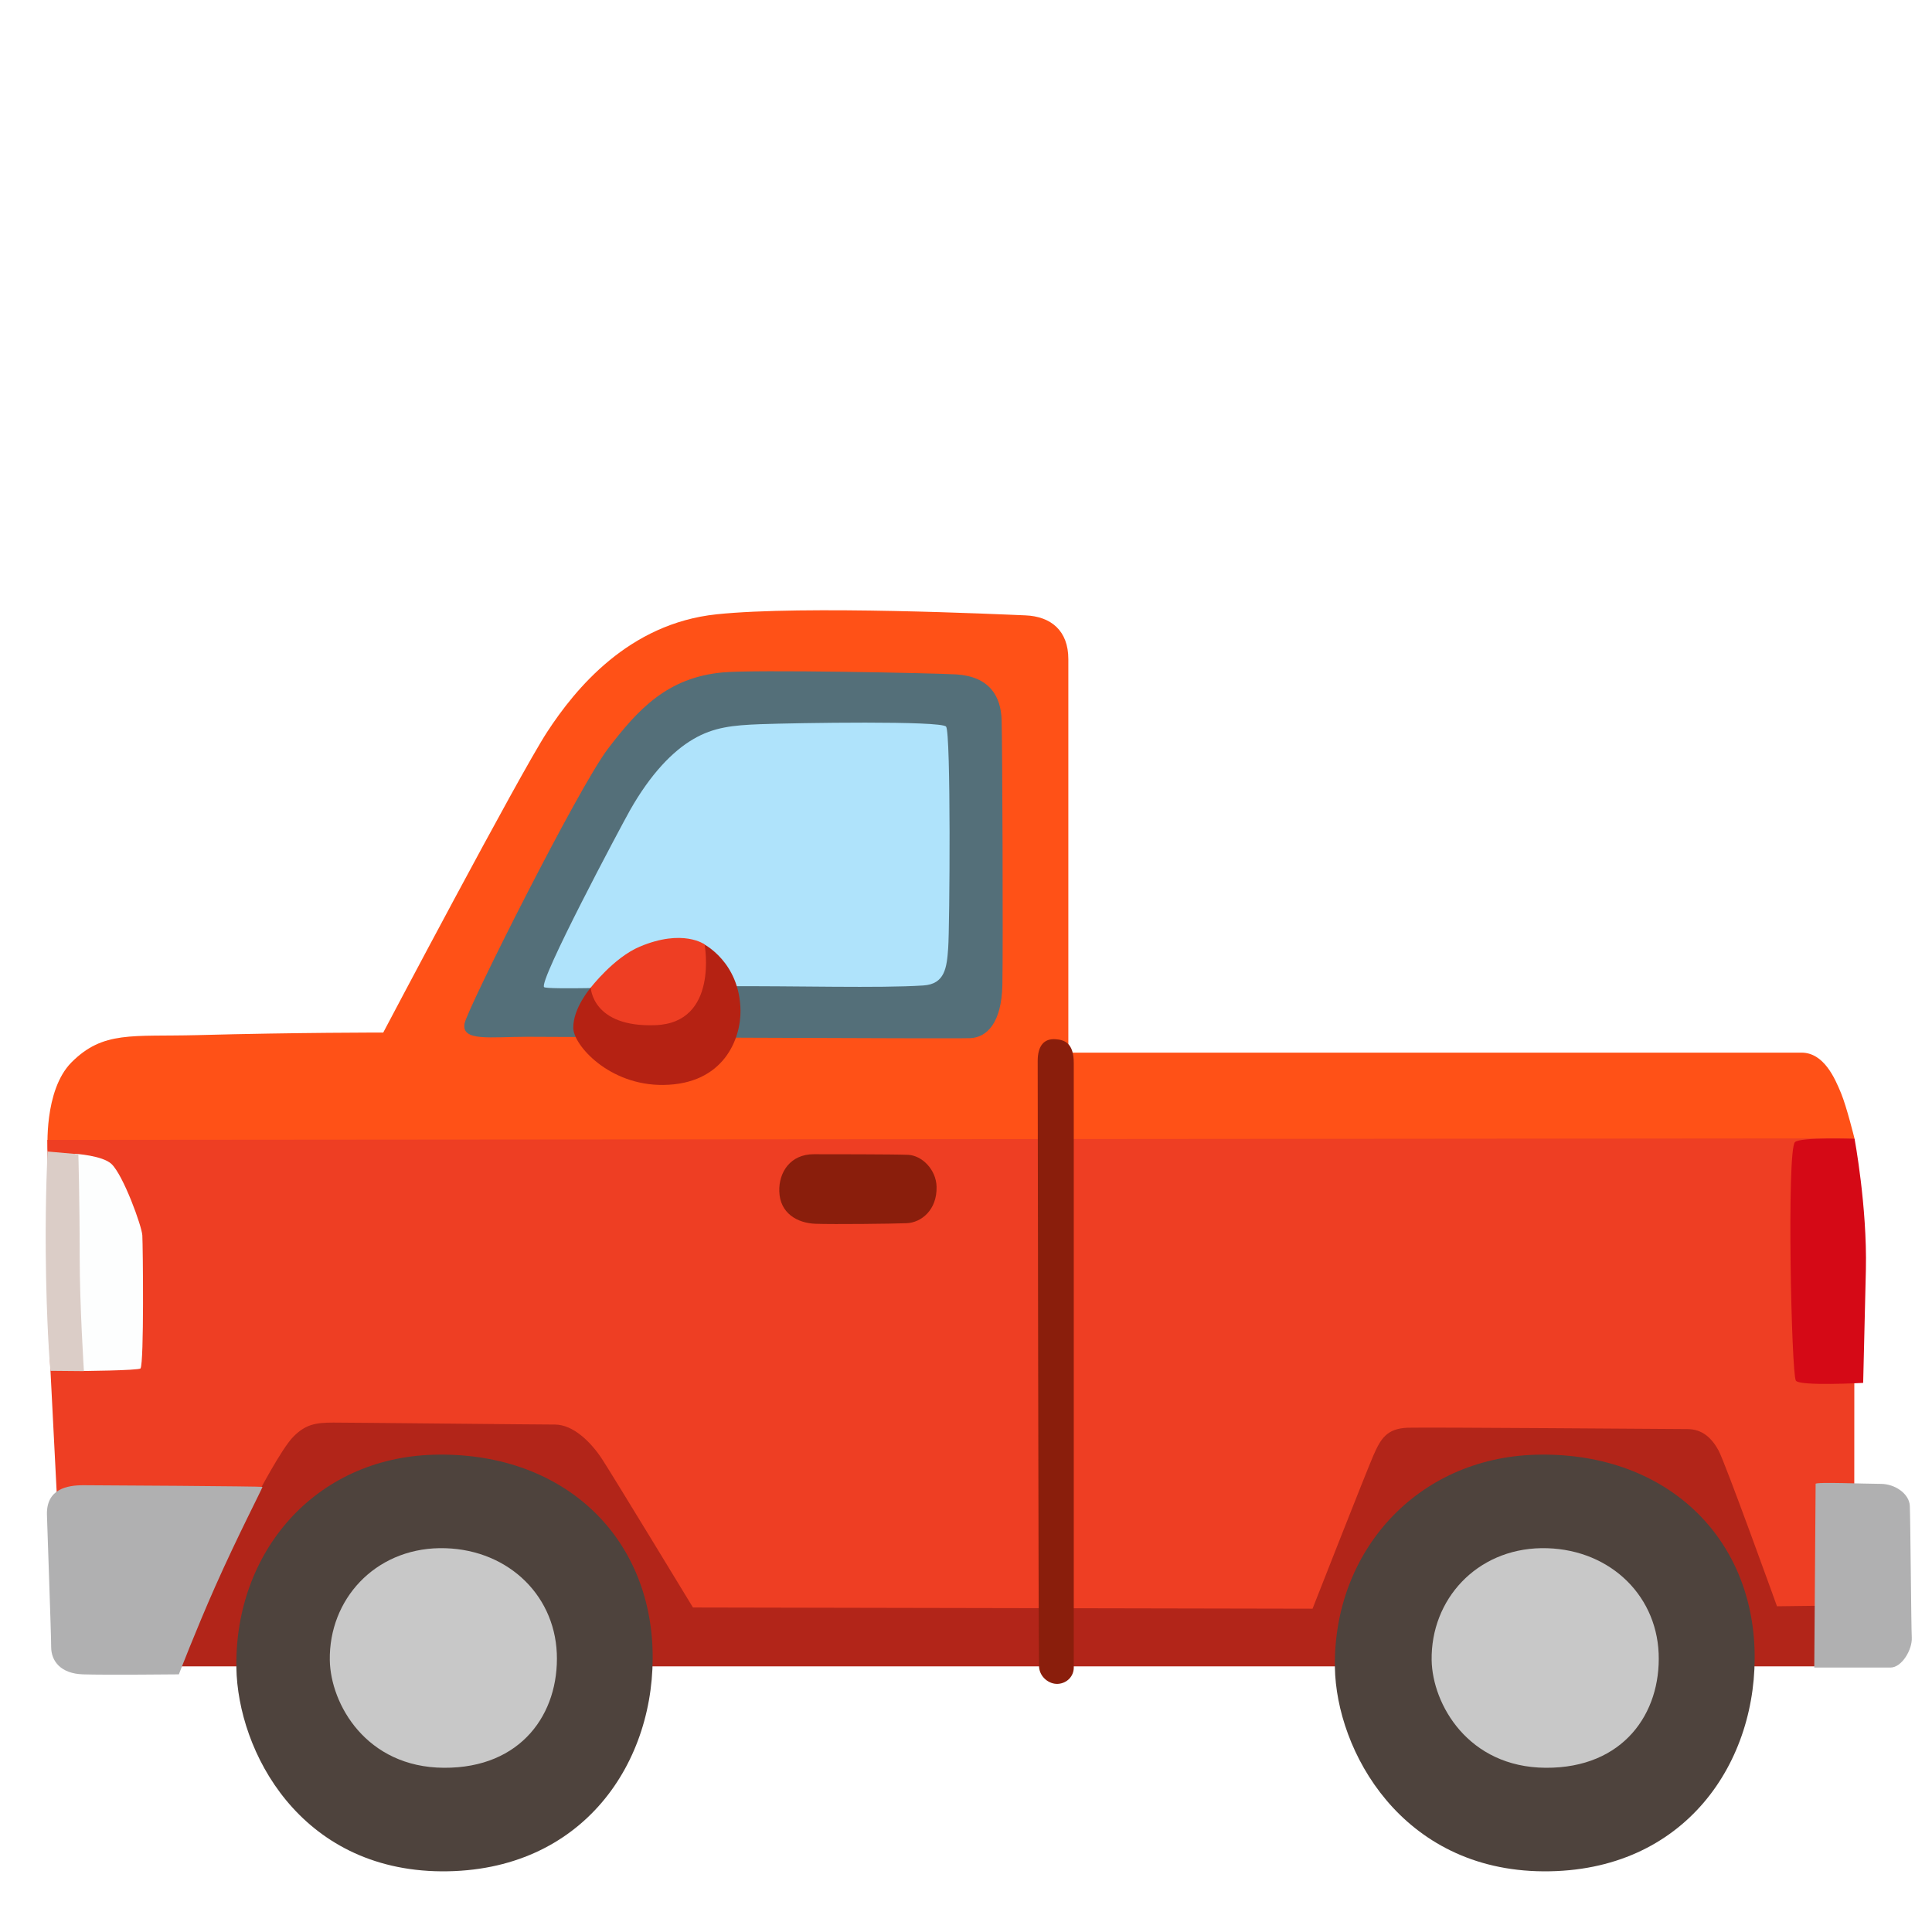
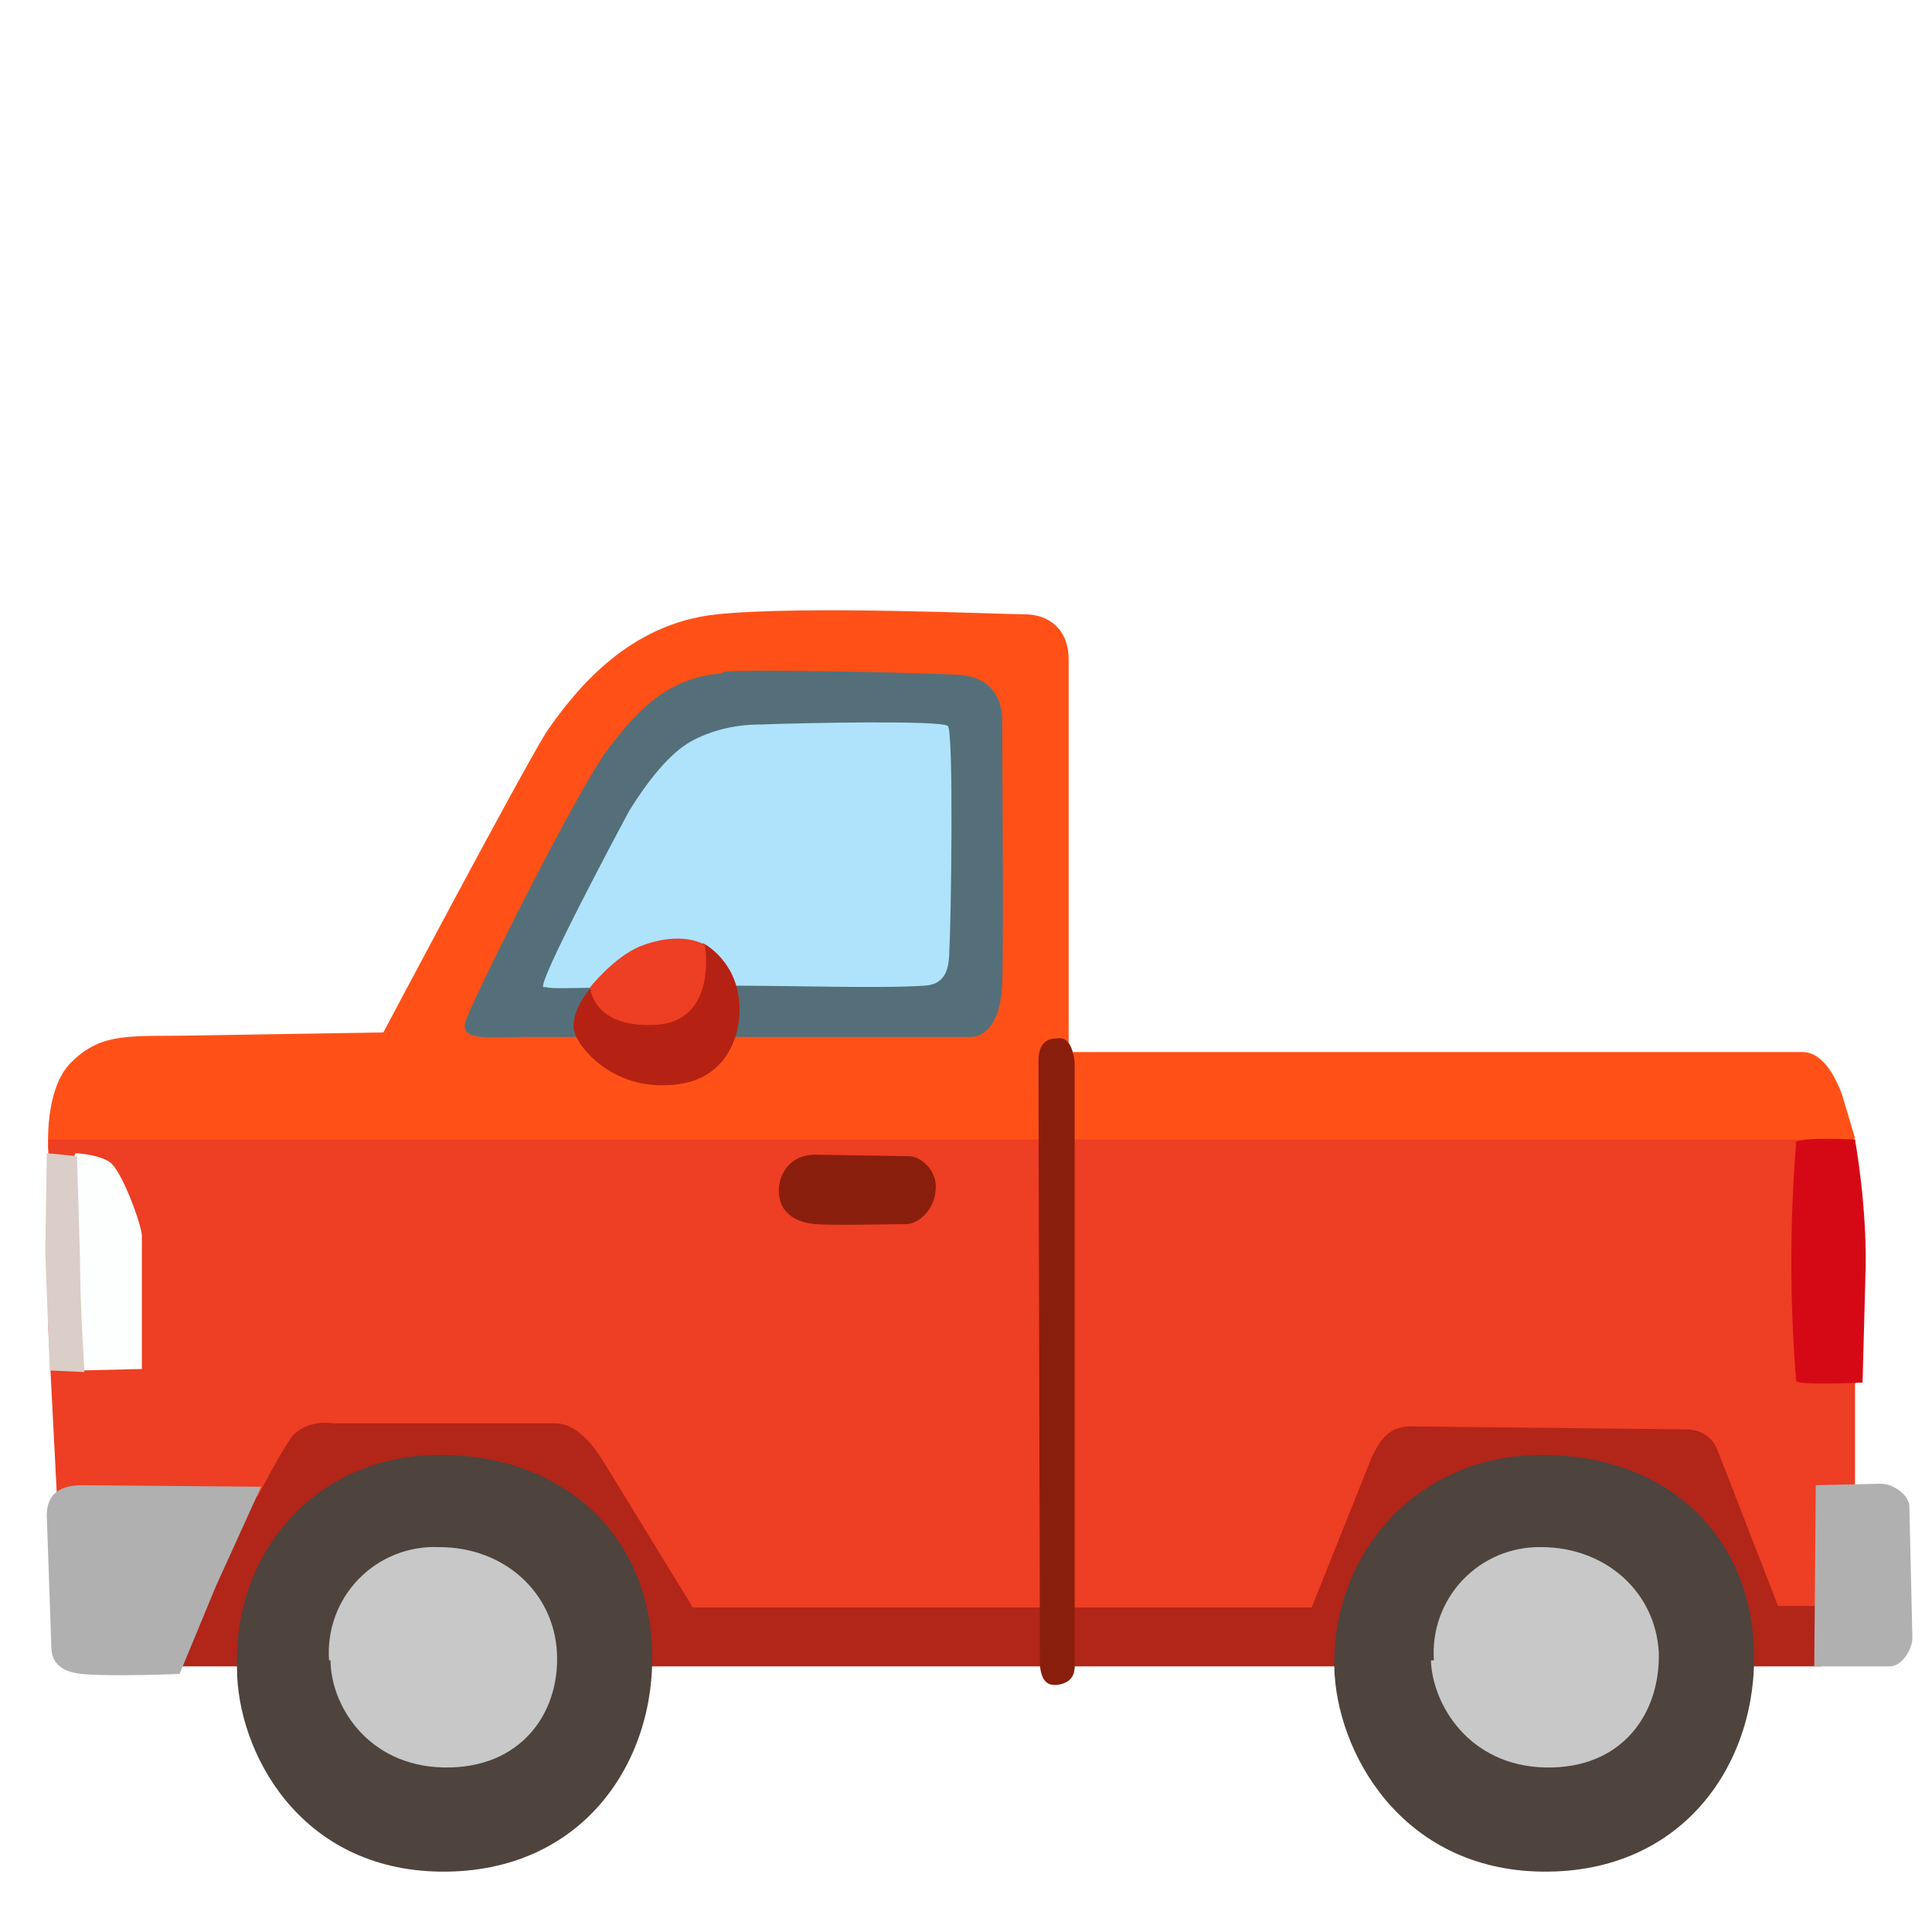
- <svg xmlns="http://www.w3.org/2000/svg" width="1em" height="1em" viewBox="0 0 128 128">
-   <path fill="#ff5117" d="M3.16 76.23s-.28-3.98 1.58-5.85c2.1-2.1 4-1.69 8.31-1.8 6.69-.18 12.34-.17 12.34-.17s8.96-16.99 10.85-19.9c1.89-2.9 5.42-7.2 11.23-7.81s18.78 0 20.47.07 2.84 1.01 2.84 2.9v26.07h48.57c1.49 0 2.22 1.7 2.63 2.7.37.9.88 2.97.88 2.97l-7.77 7.16z" />
-   <path fill="#ee3e23" d="m3.8 99.74-.6-11.76-.06-12.46 119.72-.1-.01 24.83.46 7.23-83.64.59z" />
-   <path fill="#b22519" d="M10.1 104.14c.35-.13 6.96-5.12 6.96-5.12s1.6-3.07 2.39-3.85c.79-.79 1.44-.92 2.63-.92 1.18 0 13.45.13 14.68.13s2.41 1.18 3.15 2.32 6 9.8 6 9.8l41.05.08s3.55-9.05 4.03-10.15.88-1.79 2.28-1.84c1.4-.04 17.51.09 18.52.09s1.62.61 2.06 1.4 3.88 10.34 3.88 10.34l3.98-.05-1.04 4.03H10.47z" />
-   <path fill="#4e433d" d="M15.66 110.48c.09 5.52 4.18 13.43 13.58 13.5 9.4.06 14.28-7.28 13.99-14.8-.3-7.64-6.13-13.04-14.52-12.8-7.85.23-13.17 6.46-13.05 14.1m72.78-.02c.09 5.52 4.4 13.46 13.81 13.52 9.4.06 14.28-7.28 13.99-14.8-.3-7.64-6.13-13.04-14.52-12.8-7.86.23-13.4 6.43-13.28 14.08" />
-   <path fill="#c8c8c8" d="M21.85 109.99c.05 2.91 2.41 7.1 7.56 7.13s7.64-3.62 7.48-7.58c-.17-4.03-3.46-7.03-7.78-6.97-4.29.07-7.32 3.4-7.26 7.42m73 0c.05 2.91 2.41 7.1 7.56 7.13s7.64-3.62 7.48-7.58c-.17-4.03-3.46-7.03-7.78-6.97-4.29.07-7.32 3.4-7.26 7.42" />
-   <path fill="#b0b0b1" d="M3.11 100.35c.01.56.28 7.85.28 8.77 0 .93.63 1.76 2.1 1.81s6.36 0 6.36 0 1.12-2.91 2.4-5.8c1.47-3.32 3.14-6.54 3.14-6.62 0-.04-10.79-.11-11.87-.11s-2.45.25-2.41 1.95m117.18-2.04-.09 12.17h5.05c.75 0 1.45-1.19 1.41-1.98s-.09-7.95-.13-8.74-.97-1.45-1.93-1.45-4.35-.14-4.31 0" />
-   <path fill="#d50916" d="M118.92 75.67c-.55.55-.24 15.32.06 15.8.24.38 4.46.15 4.46.15s.11-4.39.18-7.51c.09-4.17-.75-8.66-.75-8.66s-3.6-.13-3.95.22" />
-   <path fill="#8a1e0c" d="M53.91 76.47c-1.54 0-2.32 1.19-2.28 2.46.04 1.45 1.19 2.11 2.42 2.15s5.05 0 6.02-.04 2.02-.88 1.98-2.42c-.03-1.14-.97-2.07-1.89-2.11-.93-.04-5.45-.04-6.25-.04m14.84-6.18c0-.99.41-1.49 1.17-1.44.63.04 1.22.27 1.22 1.58v40.05c0 .58-.45 1.04-1.04 1.08s-1.22-.45-1.26-1.13c-.04-.67-.09-39.65-.09-40.14" />
-   <path fill="#fdfefe" d="M4.96 76.44s1.83.11 2.43.68c.78.74 2.01 4.12 2.04 4.73.04.77.12 8.42-.12 8.81-.08.14-4.06.18-4.08.17-.03-.02-.97-6.11-.99-7.52-.05-4.06.61-6.78.72-6.87" />
-   <path fill="#dbcdc7" d="M3.34 90.82s-.27-2.9-.31-7.9c-.03-3.69.12-6.63.12-6.63l2.04.18s.09 2.94.09 6.84c0 3.19.28 7.53.28 7.53z" />
-   <path fill="#546f79" d="M47.87 44.55c-3.66.34-5.6 2.45-7.58 5.04s-9.32 17.23-9.51 18.21c-.23 1.22 1.69.89 4.19.89 2.21 0 28.24.14 29.32.09s2.07-.99 2.12-3.53 0-16-.05-17.56-.8-2.87-3.01-3.01c-1.65-.09-13.33-.33-15.48-.13" />
-   <path fill="#afe3fb" d="M36.05 65.4c-.4-.35 5.05-10.58 5.69-11.72 1.36-2.4 2.82-3.91 4.19-4.71 1.36-.8 2.64-.92 4.42-.99 2.49-.09 12-.24 12.33.16s.24 13.35.14 14.66c-.09 1.32-.22 2.4-1.65 2.49-2.94.19-8.35.02-13.37.05-6.04.05-11.54.24-11.75.06" />
-   <path fill="#b52213" d="M37.98 68.09c0 1.15 2.38 3.83 5.96 3.79 4.03-.04 5.15-3.08 5.12-4.94-.05-3.22-2.47-4.41-2.47-4.41l-7.46 2.91c.01 0-1.15 1.31-1.15 2.65" />
-   <path fill="#ee3e23" d="M42.38 62.72c-1.72.73-3.24 2.71-3.24 2.71s.08 2.65 4.29 2.49 3.25-5.35 3.25-5.35-1.43-1.06-4.3.15" />
+ <svg viewBox="0 0 128 128">
+   <path fill="#ff5117" d="M3.2 76.2s-.3-4 1.5-5.8c2.1-2.1 4-1.7 8.4-1.8l12.3-.2s9-17 10.8-19.9c2-2.9 5.5-7.2 11.3-7.8s18.8 0 20.4 0 2.9 1 2.9 3v26h48.6c1.4 0 2.2 1.7 2.6 2.7l.9 3-7.8 7.2z" />
+   <path fill="#ee3e23" d="M3.8 99.7 3.2 88V75.5h119.7v24.7l.4 7.3-83.6.6z" />
+   <path fill="#b22519" d="M10.1 104.1c.4 0 7-5 7-5s1.6-3.1 2.3-4q1-1 2.7-.8h14.7c1.3 0 2.4 1.3 3.1 2.4l6 9.8h41l4-10c.5-1 1-1.9 2.4-2l18.5.2q1.5.1 2 1.4l4 10.3h4l-1.1 4H10.5z" />
+   <path fill="#4e433d" d="M15.7 110.5c0 5.5 4.1 13.4 13.5 13.5s14.3-7.3 14-14.8c-.3-7.7-6.1-13-14.5-12.8-7.8.2-13.2 6.4-13 14m72.7 0c.1 5.6 4.4 13.5 13.8 13.6s14.3-7.3 14-14.8c-.3-7.7-6-13-14.5-12.8-7.8.2-13.4 6.4-13.3 14" />
+   <path fill="#c8c8c8" d="M21.9 110c0 2.9 2.4 7 7.5 7.1s7.7-3.6 7.5-7.6-3.5-7-7.8-7a7 7 0 0 0-7.3 7.5m73 0c.1 2.9 2.5 7 7.6 7.1s7.6-3.6 7.5-7.6c-.2-4-3.5-7-7.8-7A7 7 0 0 0 95 110" />
+   <path fill="#b0b0b1" d="m3.1 100.4.3 8.7q0 1.6 2 1.8c2 .2 6.5 0 6.5 0l2.4-5.8 3-6.6-11.8-.1c-1 0-2.4.2-2.4 2m117.2-2-.1 12h5c.8 0 1.5-1.1 1.5-1.9l-.2-8.7c0-.7-1-1.5-1.9-1.5z" />
+   <path fill="#d50916" d="M119 75.7a98 98 0 0 0 0 15.8c.2.3 4.4.1 4.4.1l.2-7.5c.1-4.2-.7-8.6-.7-8.6s-3.6-.2-4 .2" />
+   <path fill="#8a1e0c" d="M54 76.5c-1.6 0-2.4 1.2-2.4 2.4 0 1.5 1.2 2.1 2.4 2.2s5.1 0 6 0 2-1 2-2.5c0-1.1-1-2-1.8-2zm14.8-6.2q0-1.5 1.2-1.5 1-.2 1.2 1.6v40q0 1-1 1.2c-1 .2-1.2-.5-1.3-1.2z" />
+   <path fill="#fdfefe" d="M5 76.4s1.8.1 2.4.7c.8.8 2 4.1 2 4.8v8.8l-4.2.1s-1-6-1-7.5c0-4 .7-6.8.8-6.9" />
+   <path fill="#dbcdc7" d="M3.3 90.8 3 83l.1-6.6 2 .2.2 6.8c0 3.2.3 7.5.3 7.5z" />
+   <path fill="#546f79" d="M47.9 44.6c-3.7.3-5.6 2.4-7.6 5S31 66.8 30.8 67.8c-.2 1.2 1.7.9 4.2.9h29.3c1 0 2-1 2.1-3.5s0-16 0-17.5-.8-2.9-3-3c-1.7-.1-13.4-.4-15.5-.2" />
+   <path fill="#afe3fb" d="M36 65.4c-.4-.3 5.1-10.6 5.7-11.7Q44 50 46 49t4.4-1c2.5-.1 12-.3 12.4.1s.2 13.4.1 14.7c0 1.3-.2 2.4-1.6 2.5-3 .2-8.4 0-13.4 0-6 0-11.5.3-11.7.1" />
+   <path fill="#b52213" d="M38 68c0 1.2 2.4 4 6 3.9 4 0 5-3.1 5-5 0-3.2-2.4-4.4-2.4-4.4l-7.5 3S38 66.7 38 68" />
+   <path fill="#ee3e23" d="M42.4 62.7c-1.7.7-3.3 2.7-3.3 2.7s.1 2.7 4.3 2.5 3.3-5.3 3.3-5.3-1.5-1-4.3.1" />
</svg>
